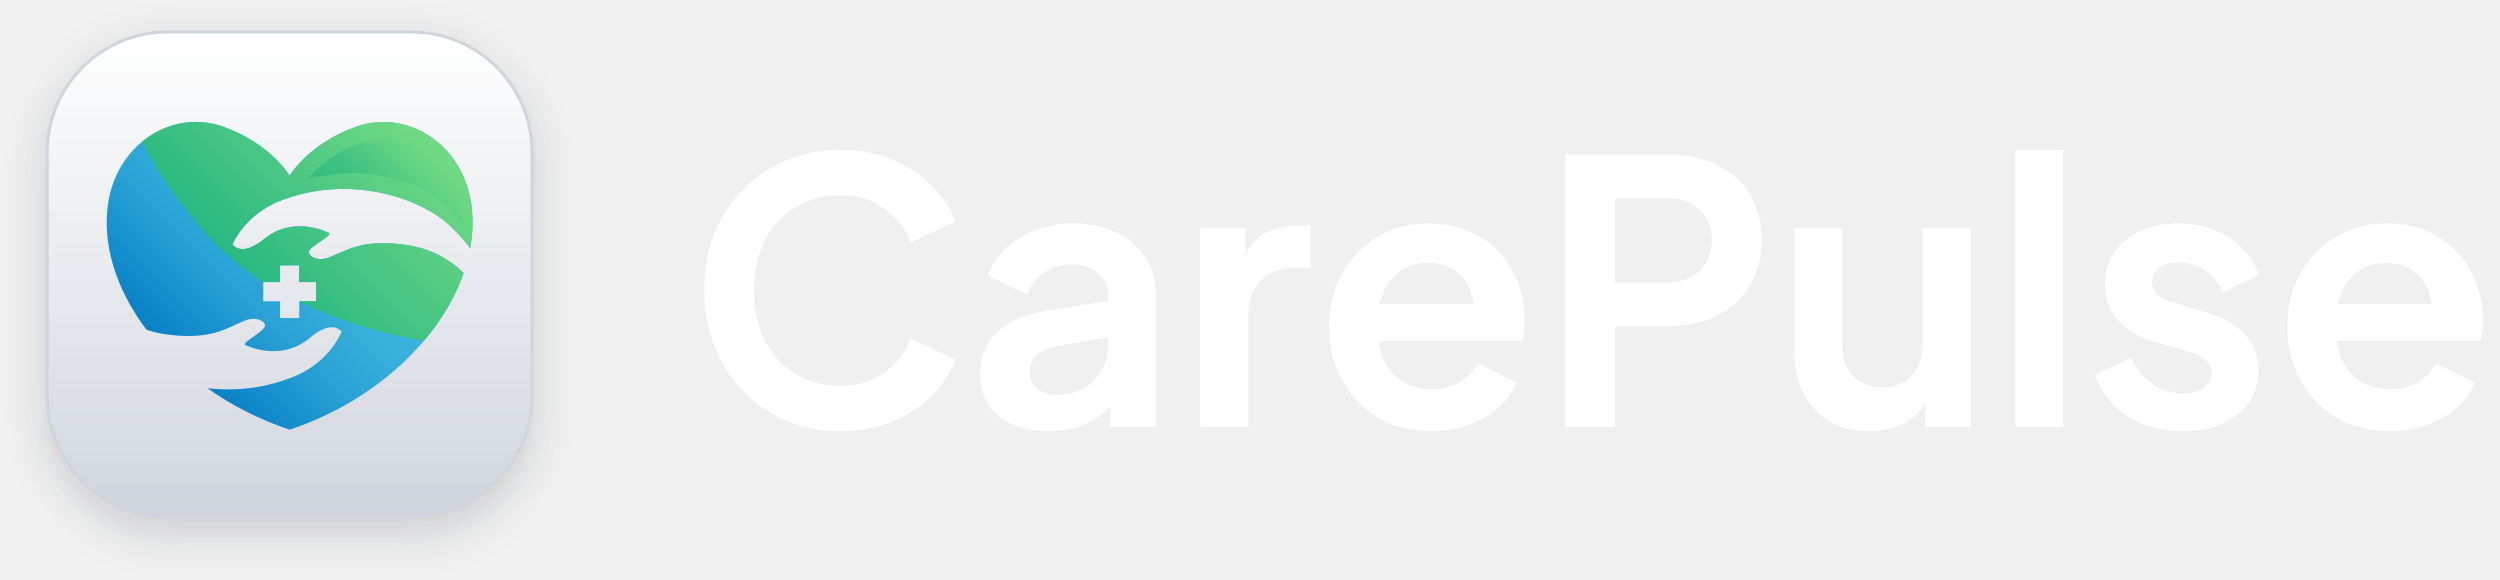
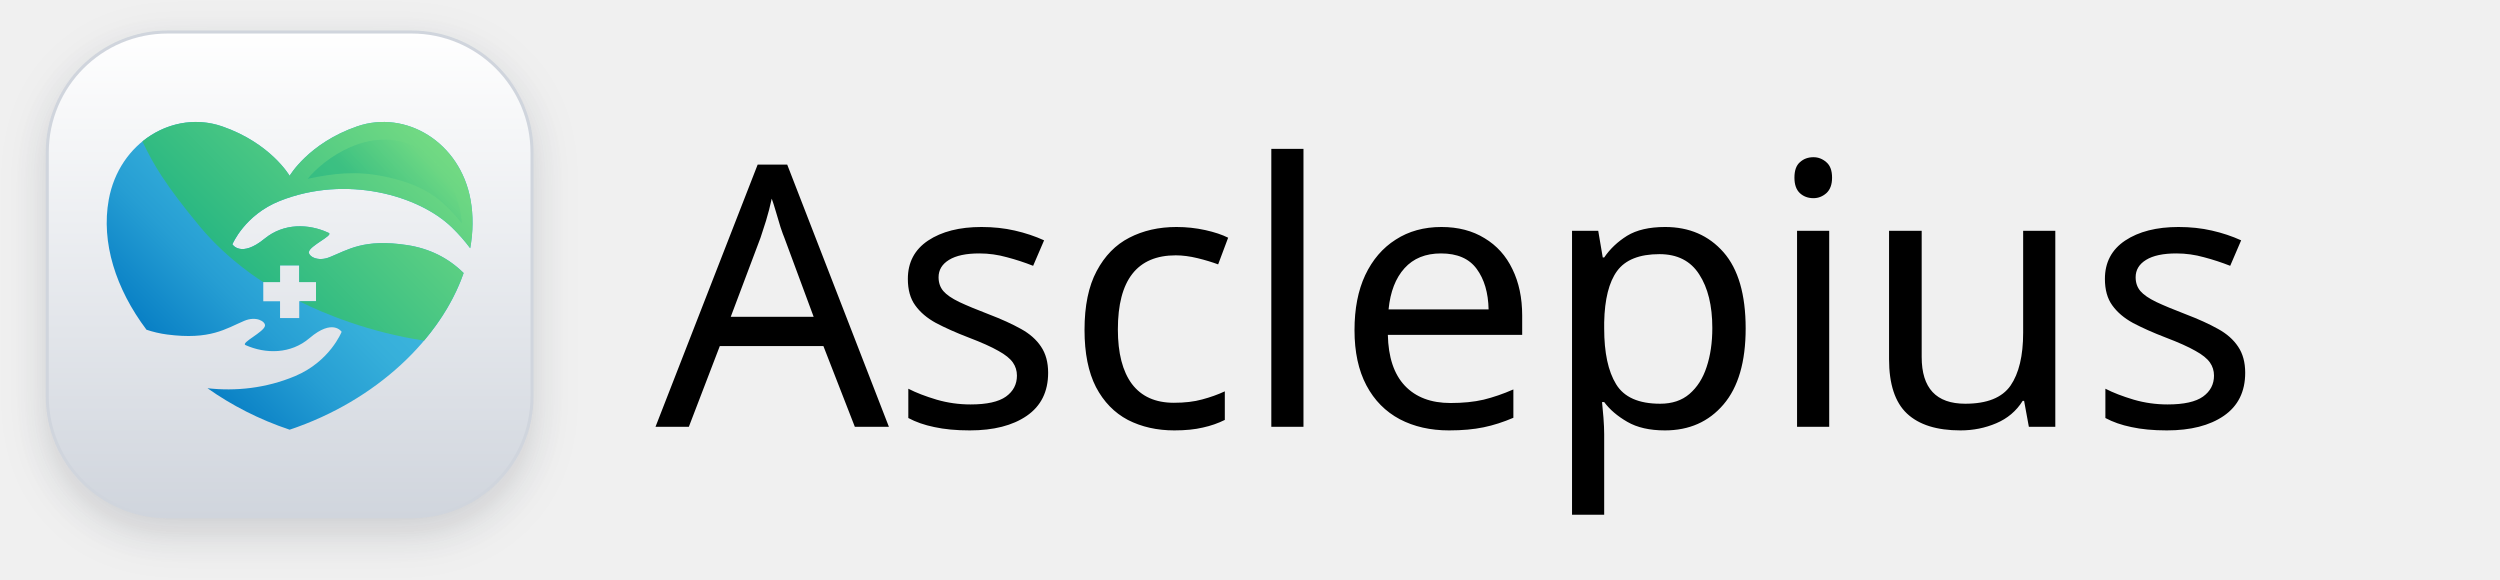
<svg xmlns="http://www.w3.org/2000/svg" width="164" height="38" viewBox="0 0 164 38" fill="none">
  <g filter="url(#filter0_dd_4155_249)">
    <rect x="3.1" y="2.1" width="31.8" height="31.8" rx="7.9" fill="white" />
    <rect x="3.1" y="2.1" width="31.8" height="31.8" rx="7.9" fill="url(#paint0_linear_4155_249)" />
    <rect x="3.1" y="2.1" width="31.8" height="31.8" rx="7.9" stroke="#D0D5DD" stroke-width="0.2" />
    <path d="M18.355 13.183C22.71 11.45 27.474 12.818 29.637 14.913C30.106 15.367 30.504 15.828 30.845 16.285C31.039 15.211 31.055 14.14 30.868 13.105C30.185 9.326 26.619 7.186 23.423 8.291C20.241 9.392 19 11.532 19 11.532C19 11.532 17.759 9.392 14.578 8.291C11.381 7.186 7.816 9.327 7.133 13.105C6.628 15.894 7.584 18.939 9.61 21.63C10.037 21.773 10.485 21.881 10.959 21.943C13.798 22.316 14.818 21.557 16.018 21.049C16.814 20.711 17.413 21.094 17.384 21.363C17.339 21.779 15.769 22.489 16.106 22.639C17.435 23.228 19.072 23.233 20.305 22.18C21.838 20.871 22.411 21.766 22.411 21.766C22.411 21.766 21.65 23.708 19.358 24.672C17.446 25.476 15.442 25.674 13.611 25.468C15.19 26.585 17.003 27.52 19 28.188C24.71 26.278 28.928 22.187 30.415 17.91C29.407 16.916 28.172 16.299 26.699 16.076C23.867 15.647 22.832 16.386 21.623 16.871C20.82 17.193 20.229 16.798 20.263 16.53C20.316 16.115 21.9 15.435 21.566 15.279C20.249 14.663 18.613 14.626 17.358 15.655C15.8 16.933 15.245 16.027 15.245 16.027C15.245 16.027 16.044 14.101 18.355 13.183ZM17.271 18.505H18.371V17.405H19.63V18.505H20.73V19.764H19.63V20.864H18.371V19.764H17.271V18.505Z" fill="url(#paint1_linear_4155_249)" />
    <path d="M17.271 18.505H18.371V17.405H19.63V18.505H20.73V19.764H19.638C21.26 20.583 24.238 21.803 27.818 22.345C28.996 20.952 29.881 19.443 30.414 17.91C29.407 16.916 28.171 16.3 26.699 16.076C23.867 15.647 22.832 16.386 21.623 16.871C20.82 17.193 20.228 16.798 20.263 16.53C20.316 16.115 21.9 15.435 21.566 15.279C20.249 14.663 18.612 14.626 17.358 15.655C15.8 16.933 15.244 16.027 15.244 16.027C15.244 16.027 16.044 14.101 18.354 13.182C22.71 11.45 27.474 12.818 29.637 14.913C30.106 15.367 30.504 15.827 30.845 16.285C31.039 15.21 31.055 14.14 30.868 13.105C30.184 9.326 26.619 7.185 23.423 8.291C20.241 9.392 19 11.532 19 11.532C19 11.532 17.759 9.392 14.577 8.291C12.752 7.659 10.807 8.088 9.346 9.275C10.032 10.744 10.836 12.117 13.125 14.877C14.987 17.122 17.271 18.505 17.271 18.505Z" fill="url(#paint2_linear_4155_249)" />
    <path opacity="0.31" d="M27.277 9.649C24.271 8.139 21.169 10.489 20.185 11.73C21.882 11.372 23.367 11.189 25.246 11.584C28.025 12.168 29.065 13.171 30.306 14.654C30.087 11.907 28.352 10.19 27.277 9.649Z" fill="url(#paint3_linear_4155_249)" />
  </g>
-   <path d="M55.128 28.288C53.848 28.288 52.664 28.056 51.576 27.592C50.504 27.128 49.56 26.48 48.744 25.648C47.944 24.816 47.32 23.84 46.872 22.72C46.424 21.6 46.2 20.376 46.2 19.048C46.2 17.72 46.416 16.496 46.848 15.376C47.296 14.24 47.92 13.264 48.72 12.448C49.536 11.616 50.488 10.976 51.576 10.528C52.664 10.064 53.848 9.832 55.128 9.832C56.408 9.832 57.552 10.048 58.56 10.48C59.584 10.912 60.448 11.488 61.152 12.208C61.856 12.912 62.36 13.688 62.664 14.536L59.736 15.904C59.4 15.008 58.832 14.272 58.032 13.696C57.232 13.104 56.264 12.808 55.128 12.808C54.008 12.808 53.016 13.072 52.152 13.6C51.304 14.128 50.64 14.856 50.16 15.784C49.696 16.712 49.464 17.8 49.464 19.048C49.464 20.296 49.696 21.392 50.16 22.336C50.64 23.264 51.304 23.992 52.152 24.52C53.016 25.048 54.008 25.312 55.128 25.312C56.264 25.312 57.232 25.024 58.032 24.448C58.832 23.856 59.4 23.112 59.736 22.216L62.664 23.584C62.36 24.432 61.856 25.216 61.152 25.936C60.448 26.64 59.584 27.208 58.56 27.64C57.552 28.072 56.408 28.288 55.128 28.288ZM68.776 28.288C67.864 28.288 67.072 28.136 66.4 27.832C65.728 27.528 65.208 27.096 64.84 26.536C64.472 25.96 64.288 25.296 64.288 24.544C64.288 23.824 64.448 23.184 64.768 22.624C65.088 22.048 65.584 21.568 66.256 21.184C66.928 20.8 67.776 20.528 68.8 20.368L73.072 19.672V22.072L69.4 22.696C68.776 22.808 68.312 23.008 68.008 23.296C67.704 23.584 67.552 23.96 67.552 24.424C67.552 24.872 67.72 25.232 68.056 25.504C68.408 25.76 68.84 25.888 69.352 25.888C70.008 25.888 70.584 25.752 71.08 25.48C71.592 25.192 71.984 24.8 72.256 24.304C72.544 23.808 72.688 23.264 72.688 22.672V19.312C72.688 18.752 72.464 18.288 72.016 17.92C71.584 17.536 71.008 17.344 70.288 17.344C69.616 17.344 69.016 17.528 68.488 17.896C67.976 18.248 67.6 18.72 67.36 19.312L64.792 18.064C65.048 17.376 65.448 16.784 65.992 16.288C66.552 15.776 67.208 15.376 67.96 15.088C68.712 14.8 69.528 14.656 70.408 14.656C71.48 14.656 72.424 14.856 73.24 15.256C74.056 15.64 74.688 16.184 75.136 16.888C75.6 17.576 75.832 18.384 75.832 19.312V28H72.856V25.768L73.528 25.72C73.192 26.28 72.792 26.752 72.328 27.136C71.864 27.504 71.336 27.792 70.744 28C70.152 28.192 69.496 28.288 68.776 28.288ZM78.737 28V14.944H81.689V17.848L81.449 17.416C81.753 16.44 82.225 15.76 82.865 15.376C83.521 14.992 84.305 14.8 85.217 14.8H85.985V17.584H84.857C83.961 17.584 83.241 17.864 82.697 18.424C82.153 18.968 81.881 19.736 81.881 20.728V28H78.737ZM93.906 28.288C92.562 28.288 91.386 27.984 90.378 27.376C89.37 26.768 88.586 25.944 88.026 24.904C87.466 23.864 87.186 22.712 87.186 21.448C87.186 20.136 87.466 18.976 88.026 17.968C88.602 16.944 89.378 16.136 90.354 15.544C91.346 14.952 92.45 14.656 93.666 14.656C94.69 14.656 95.586 14.824 96.354 15.16C97.138 15.496 97.802 15.96 98.346 16.552C98.89 17.144 99.306 17.824 99.594 18.592C99.882 19.344 100.026 20.16 100.026 21.04C100.026 21.264 100.01 21.496 99.978 21.736C99.962 21.976 99.922 22.184 99.858 22.36H89.778V19.96H98.082L96.594 21.088C96.738 20.352 96.698 19.696 96.474 19.12C96.266 18.544 95.914 18.088 95.418 17.752C94.938 17.416 94.354 17.248 93.666 17.248C93.01 17.248 92.426 17.416 91.914 17.752C91.402 18.072 91.01 18.552 90.738 19.192C90.482 19.816 90.386 20.576 90.45 21.472C90.386 22.272 90.49 22.984 90.762 23.608C91.05 24.216 91.466 24.688 92.01 25.024C92.57 25.36 93.21 25.528 93.93 25.528C94.65 25.528 95.258 25.376 95.754 25.072C96.266 24.768 96.666 24.36 96.954 23.848L99.498 25.096C99.242 25.72 98.842 26.272 98.298 26.752C97.754 27.232 97.106 27.608 96.354 27.88C95.618 28.152 94.802 28.288 93.906 28.288ZM102.673 28V10.12H109.345C110.561 10.12 111.633 10.344 112.561 10.792C113.505 11.224 114.241 11.864 114.769 12.712C115.297 13.544 115.561 14.56 115.561 15.76C115.561 16.944 115.289 17.96 114.745 18.808C114.217 19.64 113.489 20.28 112.561 20.728C111.633 21.176 110.561 21.4 109.345 21.4H105.937V28H102.673ZM105.937 18.52H109.393C109.985 18.52 110.497 18.408 110.929 18.184C111.361 17.944 111.697 17.616 111.937 17.2C112.177 16.784 112.297 16.304 112.297 15.76C112.297 15.2 112.177 14.72 111.937 14.32C111.697 13.904 111.361 13.584 110.929 13.36C110.497 13.12 109.985 13 109.393 13H105.937V18.52ZM122.628 28.288C121.62 28.288 120.74 28.064 119.988 27.616C119.252 27.168 118.684 26.544 118.284 25.744C117.9 24.944 117.708 24.008 117.708 22.936V14.944H120.852V22.672C120.852 23.216 120.956 23.696 121.164 24.112C121.388 24.512 121.7 24.832 122.1 25.072C122.516 25.296 122.98 25.408 123.492 25.408C124.004 25.408 124.46 25.296 124.86 25.072C125.26 24.832 125.572 24.504 125.796 24.088C126.02 23.672 126.132 23.176 126.132 22.6V14.944H129.276V28H126.3V25.432L126.564 25.888C126.26 26.688 125.756 27.288 125.052 27.688C124.364 28.088 123.556 28.288 122.628 28.288ZM132.198 28V9.832H135.342V28H132.198ZM143.213 28.288C141.821 28.288 140.605 27.96 139.565 27.304C138.541 26.632 137.837 25.728 137.453 24.592L139.805 23.464C140.141 24.2 140.605 24.776 141.197 25.192C141.805 25.608 142.477 25.816 143.213 25.816C143.789 25.816 144.245 25.688 144.581 25.432C144.917 25.176 145.085 24.84 145.085 24.424C145.085 24.168 145.013 23.96 144.869 23.8C144.741 23.624 144.557 23.48 144.317 23.368C144.093 23.24 143.845 23.136 143.573 23.056L141.437 22.456C140.333 22.136 139.493 21.648 138.917 20.992C138.357 20.336 138.077 19.56 138.077 18.664C138.077 17.864 138.277 17.168 138.677 16.576C139.093 15.968 139.661 15.496 140.381 15.16C141.117 14.824 141.957 14.656 142.901 14.656C144.133 14.656 145.221 14.952 146.165 15.544C147.109 16.136 147.781 16.968 148.181 18.04L145.781 19.168C145.557 18.576 145.181 18.104 144.653 17.752C144.125 17.4 143.533 17.224 142.877 17.224C142.349 17.224 141.933 17.344 141.629 17.584C141.325 17.824 141.173 18.136 141.173 18.52C141.173 18.76 141.237 18.968 141.365 19.144C141.493 19.32 141.669 19.464 141.893 19.576C142.133 19.688 142.405 19.792 142.709 19.888L144.797 20.512C145.869 20.832 146.693 21.312 147.269 21.952C147.861 22.592 148.157 23.376 148.157 24.304C148.157 25.088 147.949 25.784 147.533 26.392C147.117 26.984 146.541 27.448 145.805 27.784C145.069 28.12 144.205 28.288 143.213 28.288ZM156.765 28.288C155.421 28.288 154.245 27.984 153.237 27.376C152.229 26.768 151.445 25.944 150.885 24.904C150.325 23.864 150.045 22.712 150.045 21.448C150.045 20.136 150.325 18.976 150.885 17.968C151.461 16.944 152.237 16.136 153.213 15.544C154.205 14.952 155.309 14.656 156.525 14.656C157.549 14.656 158.445 14.824 159.213 15.16C159.997 15.496 160.661 15.96 161.205 16.552C161.749 17.144 162.165 17.824 162.453 18.592C162.741 19.344 162.885 20.16 162.885 21.04C162.885 21.264 162.869 21.496 162.837 21.736C162.821 21.976 162.781 22.184 162.717 22.36H152.637V19.96H160.941L159.453 21.088C159.597 20.352 159.557 19.696 159.333 19.12C159.125 18.544 158.773 18.088 158.277 17.752C157.797 17.416 157.213 17.248 156.525 17.248C155.869 17.248 155.285 17.416 154.773 17.752C154.261 18.072 153.869 18.552 153.597 19.192C153.341 19.816 153.245 20.576 153.309 21.472C153.245 22.272 153.349 22.984 153.621 23.608C153.909 24.216 154.325 24.688 154.869 25.024C155.429 25.36 156.069 25.528 156.789 25.528C157.509 25.528 158.117 25.376 158.613 25.072C159.125 24.768 159.525 24.36 159.813 23.848L162.357 25.096C162.101 25.72 161.701 26.272 161.157 26.752C160.613 27.232 159.965 27.608 159.213 27.88C158.477 28.152 157.661 28.288 156.765 28.288Z" fill="white" />
+   <text x="43" y="28" font-family="Impact" font-size="24" fill="black">Asclepius</text>
  <defs>
    <filter id="filter0_dd_4155_249" x="0" y="0" width="38" height="38" filterUnits="userSpaceOnUse" color-interpolation-filters="sRGB">
      <feFlood flood-opacity="0" result="BackgroundImageFix" />
      <feColorMatrix in="SourceAlpha" type="matrix" values="0 0 0 0 0 0 0 0 0 0 0 0 0 0 0 0 0 0 127 0" result="hardAlpha" />
      <feOffset dy="1" />
      <feGaussianBlur stdDeviation="1" />
      <feColorMatrix type="matrix" values="0 0 0 0 0.063 0 0 0 0 0.094 0 0 0 0 0.157 0 0 0 0.06 0" />
      <feBlend mode="normal" in2="BackgroundImageFix" result="effect1_dropShadow_4155_249" />
      <feColorMatrix in="SourceAlpha" type="matrix" values="0 0 0 0 0 0 0 0 0 0 0 0 0 0 0 0 0 0 127 0" result="hardAlpha" />
      <feOffset dy="1" />
      <feGaussianBlur stdDeviation="1.5" />
      <feColorMatrix type="matrix" values="0 0 0 0 0.063 0 0 0 0 0.094 0 0 0 0 0.157 0 0 0 0.1 0" />
      <feBlend mode="normal" in2="effect1_dropShadow_4155_249" result="effect2_dropShadow_4155_249" />
      <feBlend mode="normal" in="SourceGraphic" in2="effect2_dropShadow_4155_249" result="shape" />
    </filter>
    <linearGradient id="paint0_linear_4155_249" x1="19" y1="2" x2="19" y2="34" gradientUnits="userSpaceOnUse">
      <stop stop-color="white" />
      <stop offset="1" stop-color="#D0D5DD" />
    </linearGradient>
    <linearGradient id="paint1_linear_4155_249" x1="10.199" y1="24.214" x2="27.835" y2="6.578" gradientUnits="userSpaceOnUse">
      <stop stop-color="#0076C1" />
      <stop offset="0.074" stop-color="#0B82C6" />
      <stop offset="0.277" stop-color="#269ED3" />
      <stop offset="0.455" stop-color="#36AFDA" />
      <stop offset="0.587" stop-color="#3CB5DD" />
    </linearGradient>
    <linearGradient id="paint2_linear_4155_249" x1="10.139" y1="24.254" x2="27.827" y2="6.565" gradientUnits="userSpaceOnUse">
      <stop stop-color="#00A482" />
      <stop offset="1" stop-color="#79DD83" />
    </linearGradient>
    <linearGradient id="paint3_linear_4155_249" x1="24.861" y1="13.507" x2="28.529" y2="10.113" gradientUnits="userSpaceOnUse">
      <stop stop-color="#00A482" />
      <stop offset="1" stop-color="#79DD83" />
    </linearGradient>
  </defs>
</svg>
